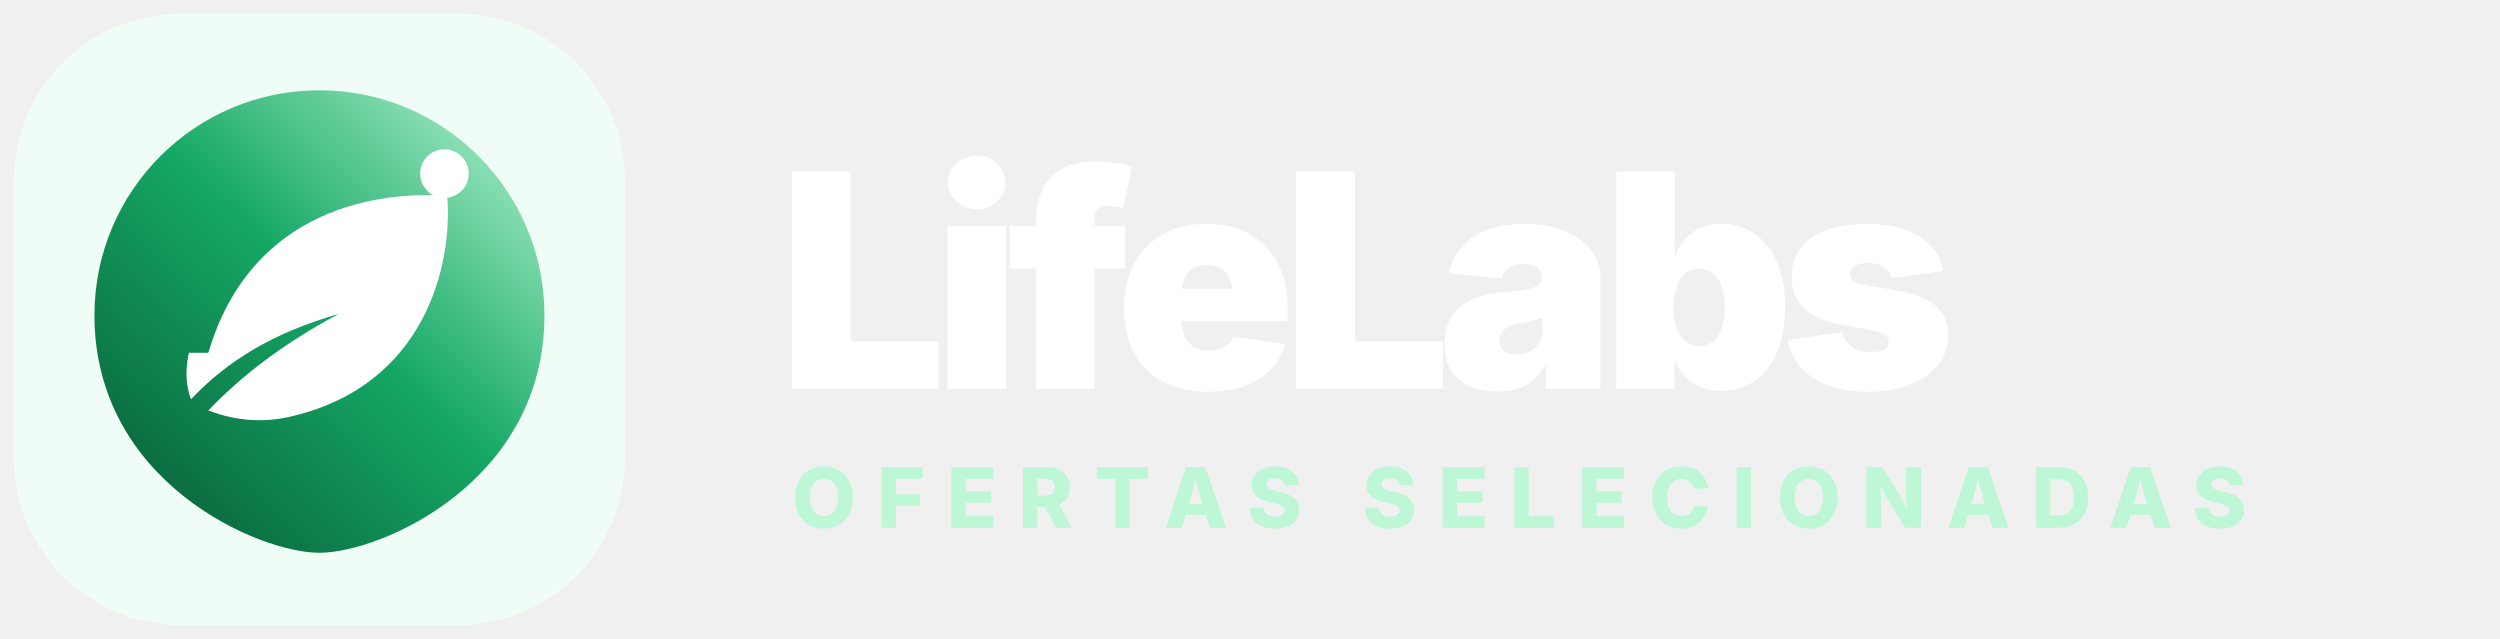
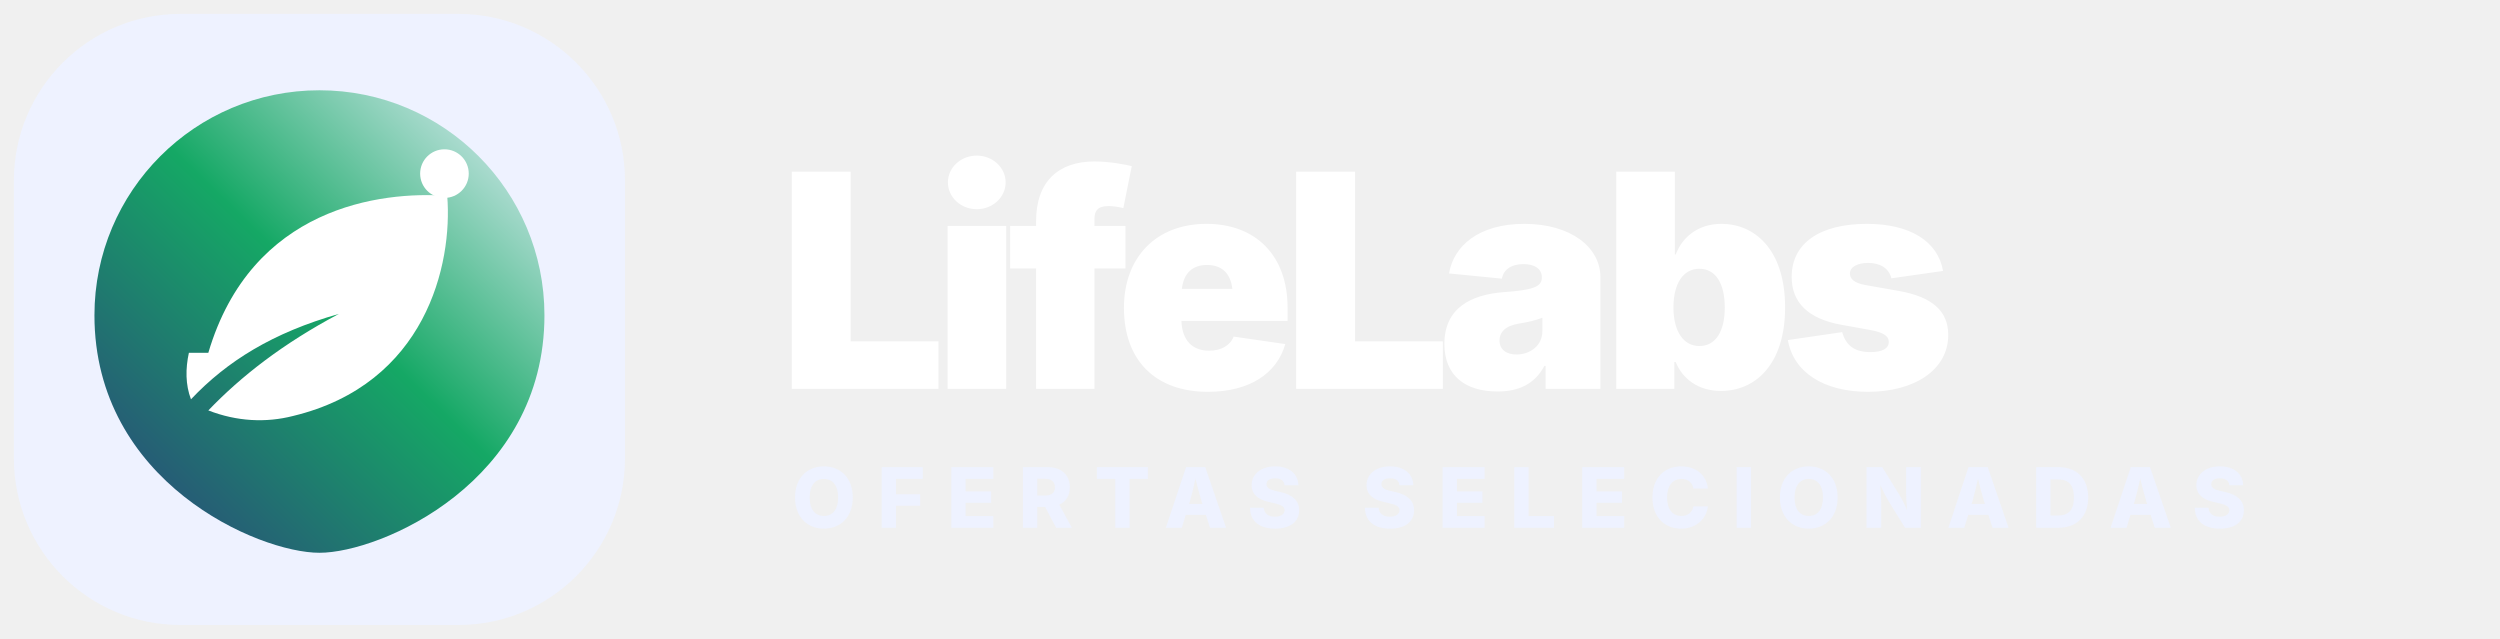
<svg xmlns="http://www.w3.org/2000/svg" viewBox="0 0 360 92" role="img" aria-label="LifeLabs">
  <defs>
    <linearGradient id="logoGradient" x1="10" y1="82" x2="78" y2="12" gradientUnits="userSpaceOnUse">
-       <stop stop-color="#064e2f" />
+       <stop stop-color="#2f347e" />
      <stop offset=".55" stop-color="#15a865" />
-       <stop offset="1" stop-color="#bdf7d6" />
+       <stop offset="1" stop-color="#eef2ff" />
    </linearGradient>
  </defs>
-   <rect x="2" y="2" width="88" height="88" rx="24" fill="#f0fdf6" />
+   <rect x="2" y="2" width="88" height="88" rx="24" fill="#eef2ff" />
  <path d="M46 13c17.9 0 32.4 14.5 32.4 32.4 0 24-23.6 34.2-32.4 34.2S13.6 69.4 13.6 45.4C13.6 27.5 28.1 13 46 13Z" fill="url(#logoGradient)" />
  <path d="M30 50.8c6.2-21 24.8-23.3 34.4-22.6.8 9.9-3.1 27.1-22.2 31.7-3.9 1-8.1.8-12.2-.8 4.7-4.9 10.7-9.6 18.8-13.9-9.5 2.7-16.1 6.8-21.3 12.3-.8-2.1-.8-4.4-.3-6.7Z" fill="#fff" />
  <circle cx="64" cy="25" r="3.5" fill="#fff" />
  <text x="112" y="56" fill="#ffffff" font-family="Inter, ui-sans-serif, system-ui, -apple-system, BlinkMacSystemFont, 'Segoe UI', Arial, sans-serif" font-size="43" font-weight="850" letter-spacing="-2">LifeLabs</text>
-   <text x="114" y="76" fill="#bdf7d6" font-family="Inter, ui-sans-serif, system-ui, -apple-system, BlinkMacSystemFont, 'Segoe UI', Arial, sans-serif" font-size="12" font-weight="800" letter-spacing="3">OFERTAS SELECIONADAS</text>
+   <text x="114" y="76" fill="#eef2ff" font-family="Inter, ui-sans-serif, system-ui, -apple-system, BlinkMacSystemFont, 'Segoe UI', Arial, sans-serif" font-size="12" font-weight="800" letter-spacing="3">OFERTAS SELECIONADAS</text>
</svg>
